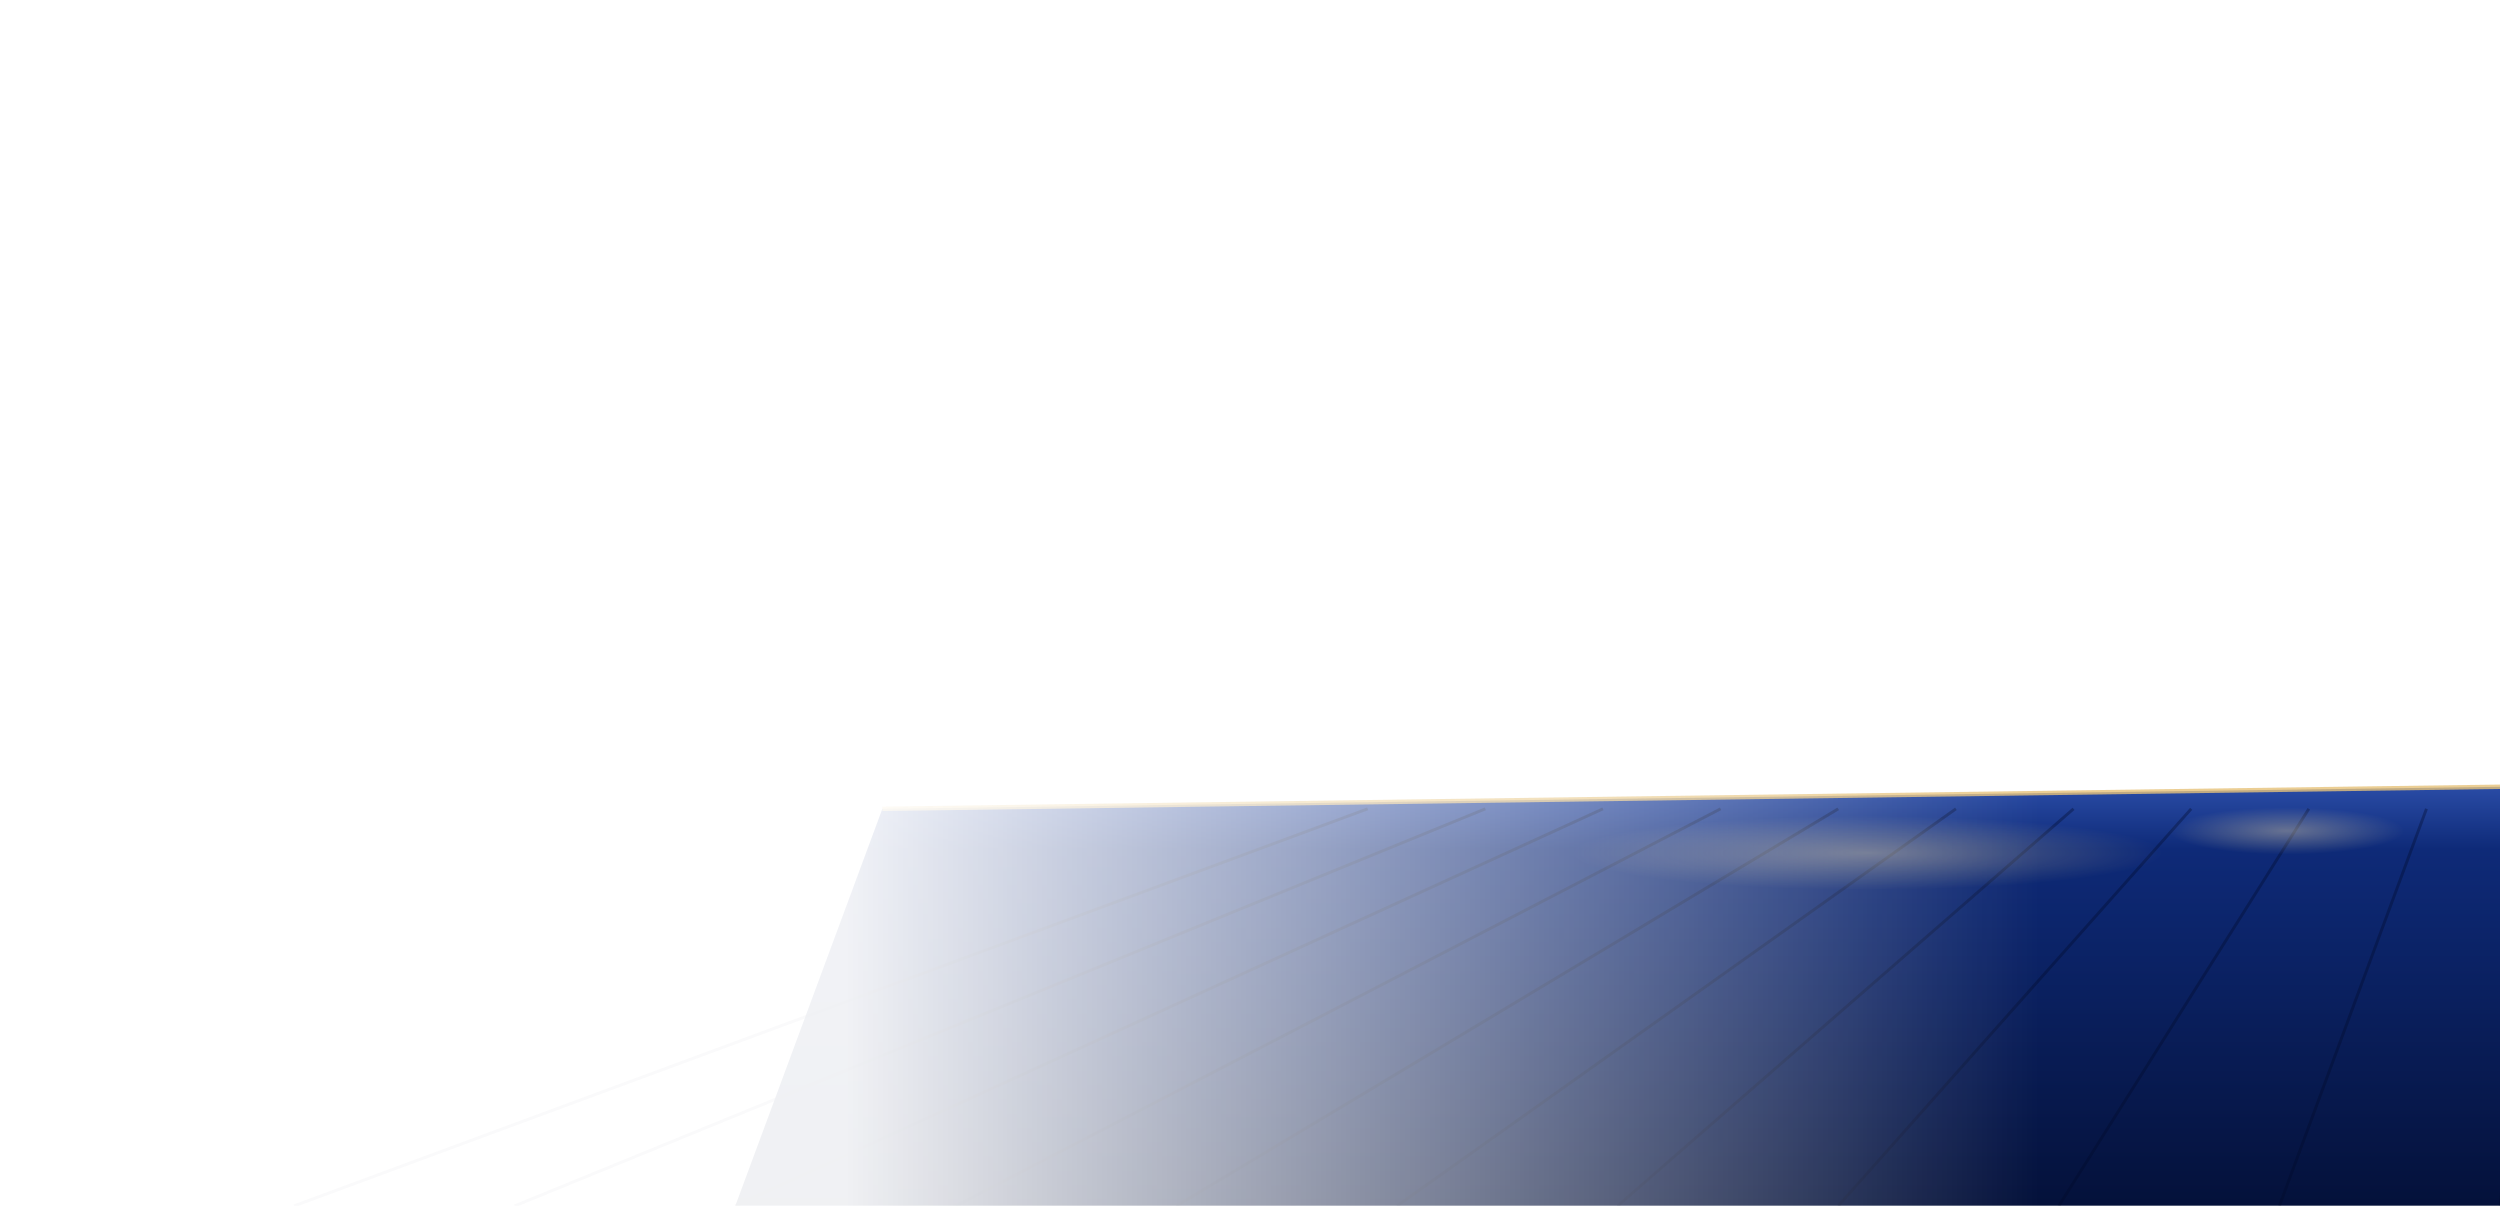
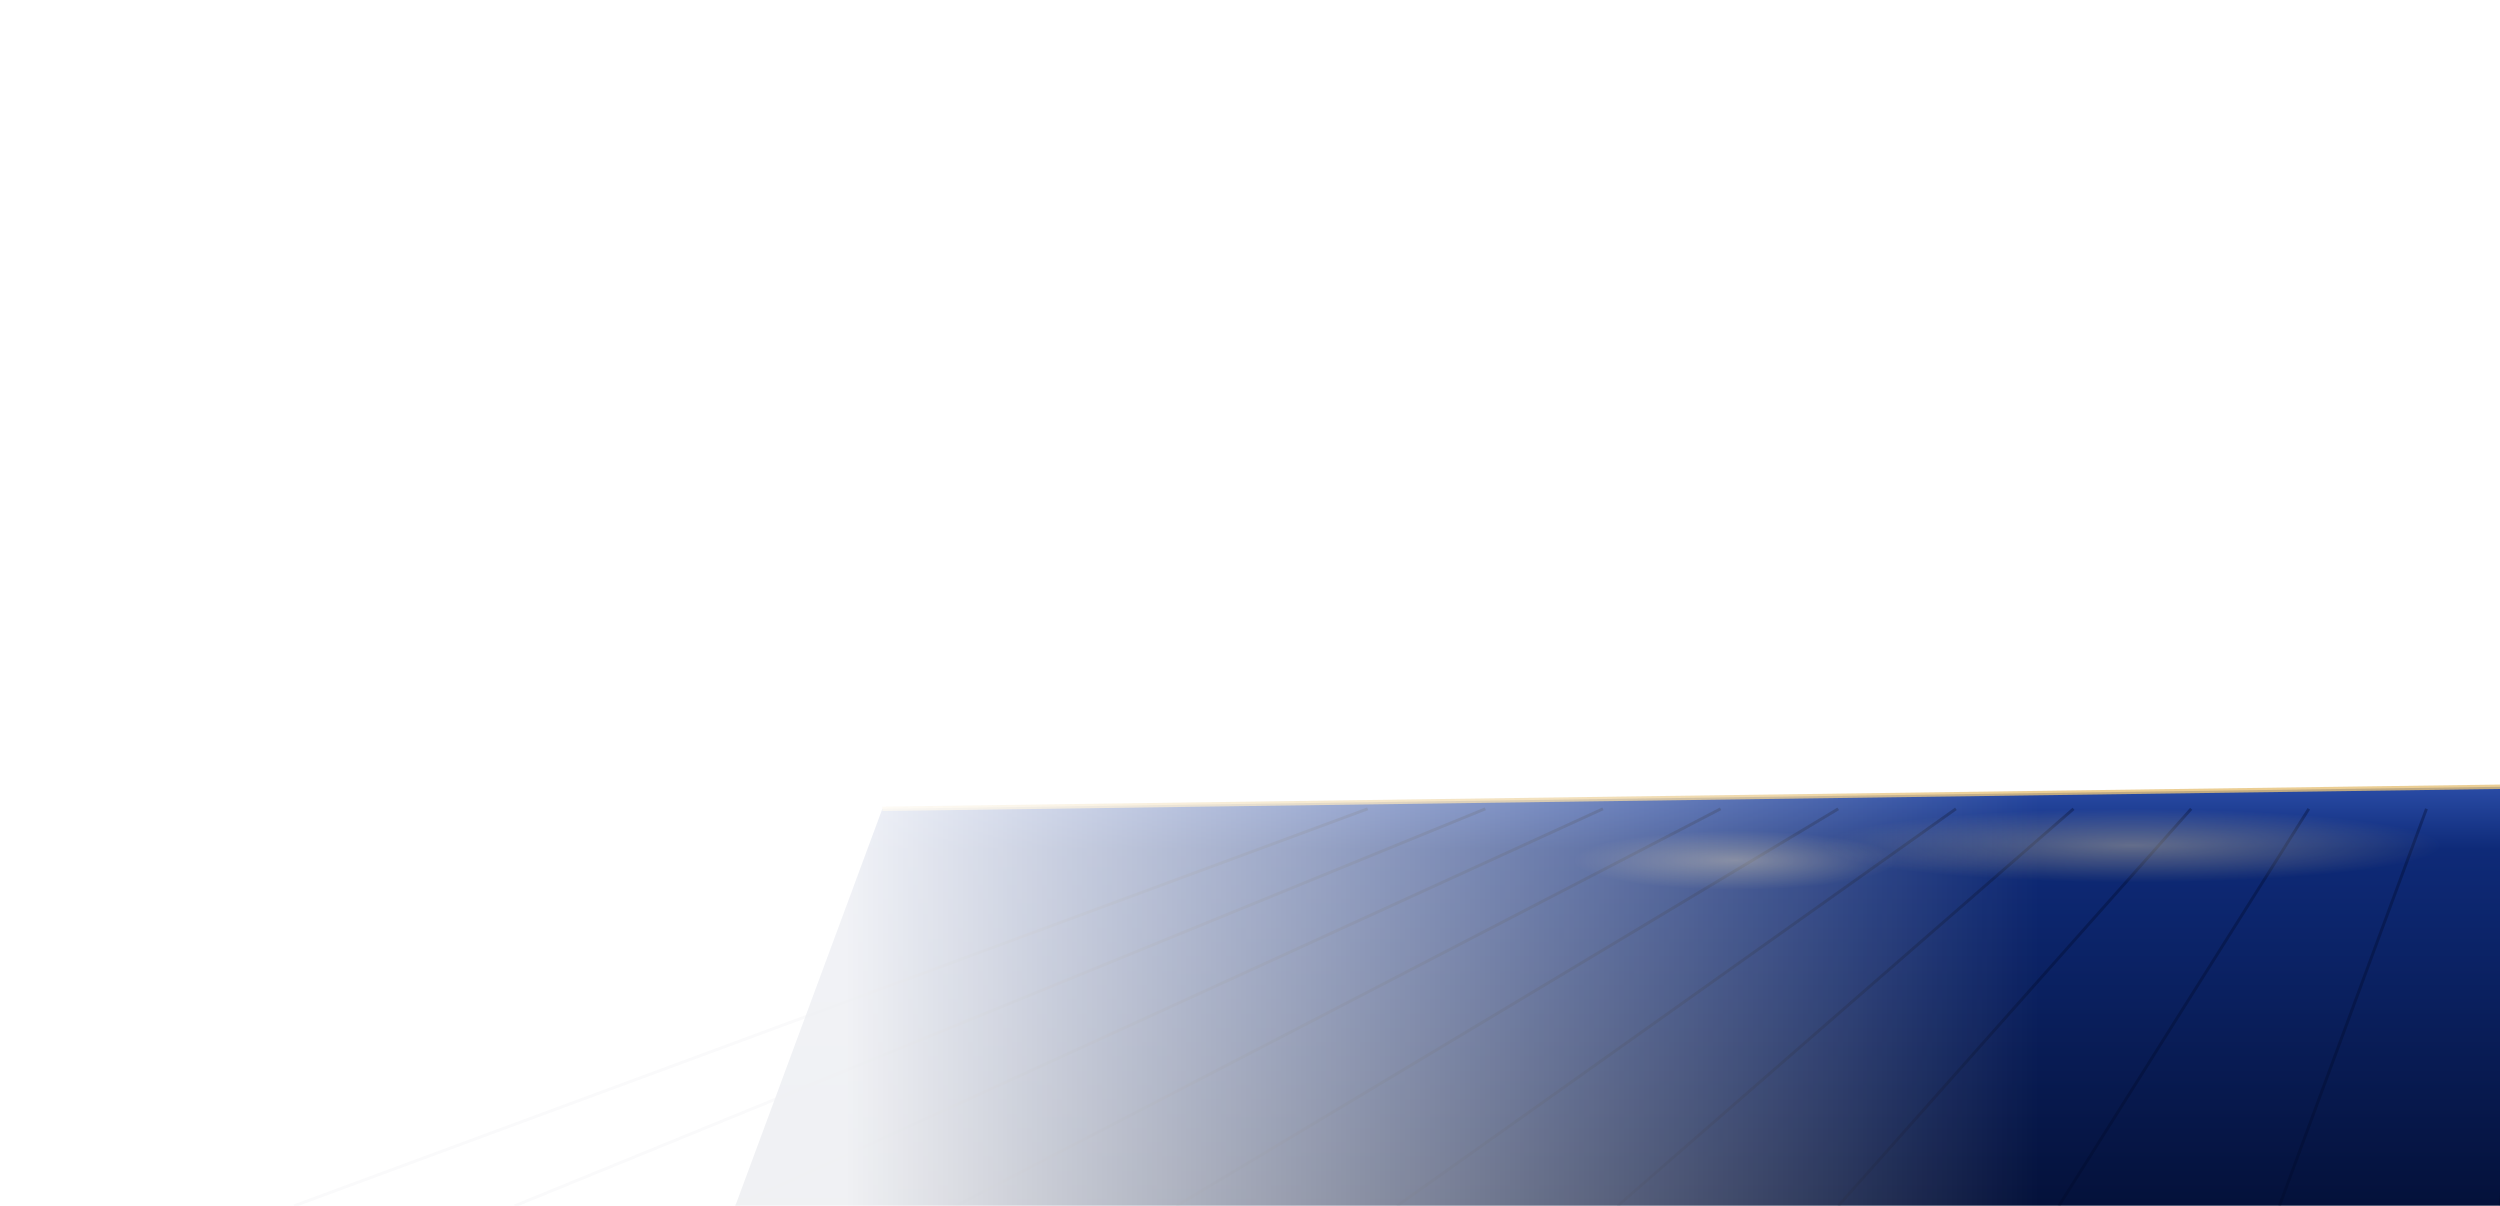
<svg xmlns="http://www.w3.org/2000/svg" viewBox="0 0 340 164" preserveAspectRatio="xMidYMax slice">
  <defs>
    <filter id="b" x="-50%" y="-50%" width="200%" height="200%">
      <feGaussianBlur stdDeviation="2.4" />
    </filter>
    <filter id="bb" x="-50%" y="-50%" width="200%" height="200%">
      <feGaussianBlur stdDeviation="6" />
    </filter>
    <filter id="b1" x="-50%" y="-50%" width="200%" height="200%">
      <feGaussianBlur stdDeviation="0.9" />
    </filter>
    <linearGradient id="fm" x1="0" x2="1">
      <stop offset=".34" stop-color="#fff" stop-opacity=".06" />
      <stop offset=".74" stop-color="#fff" />
    </linearGradient>
    <mask id="k">
      <rect x="-20" y="-20" width="400" height="220" fill="url(#fm)" />
    </mask>
    <linearGradient id="stg" x1="0" y1="0" x2="0" y2="1">
      <stop offset="0" stop-color="#2A4CA6" stop-opacity="1" />
      <stop offset="0.15" stop-color="#0E2A78" stop-opacity="1" />
      <stop offset="1" stop-color="#04113A" stop-opacity="1" />
    </linearGradient>
    <radialGradient id="pl">
      <stop offset="0" stop-color="#FFE6A8" stop-opacity=".35" />
      <stop offset="1" stop-color="#FFE6A8" stop-opacity="0" />
    </radialGradient>
  </defs>
  <g mask="url(#k)">
    <path d="M120 110 L340 107 L340 164 L100 164Z" fill="url(#stg)" />
    <path d="M186 110 L40 164" stroke="#020A2A" stroke-opacity=".35" stroke-width=".4" />
    <path d="M202 110 L70 164" stroke="#020A2A" stroke-opacity=".35" stroke-width=".4" />
    <path d="M218 110 L100 164" stroke="#020A2A" stroke-opacity=".35" stroke-width=".4" />
    <path d="M234 110 L130 164" stroke="#020A2A" stroke-opacity=".35" stroke-width=".4" />
    <path d="M250 110 L160 164" stroke="#020A2A" stroke-opacity=".35" stroke-width=".4" />
    <path d="M266 110 L190 164" stroke="#020A2A" stroke-opacity=".35" stroke-width=".4" />
    <path d="M282 110 L220 164" stroke="#020A2A" stroke-opacity=".35" stroke-width=".4" />
    <path d="M298 110 L250 164" stroke="#020A2A" stroke-opacity=".35" stroke-width=".4" />
    <path d="M314 110 L280 164" stroke="#020A2A" stroke-opacity=".35" stroke-width=".4" />
    <path d="M330 110 L310 164" stroke="#020A2A" stroke-opacity=".35" stroke-width=".4" />
    <path d="M346 110 L340 164" stroke="#020A2A" stroke-opacity=".35" stroke-width=".4" />
-     <ellipse cx="254" cy="116" rx="40" ry="5" fill="url(#pl)" />
-     <ellipse cx="311" cy="113" rx="16" ry="3.2" fill="url(#pl)" />
+     <ellipse cx="236" cy="117" rx="22" ry="4" fill="url(#pl)" />
+     <ellipse cx="290" cy="115" rx="42" ry="5" fill="url(#pl)" />
    <path d="M120 110 L340 107" stroke="#E6C27A" stroke-opacity=".8" stroke-width=".6" />
  </g>
</svg>
